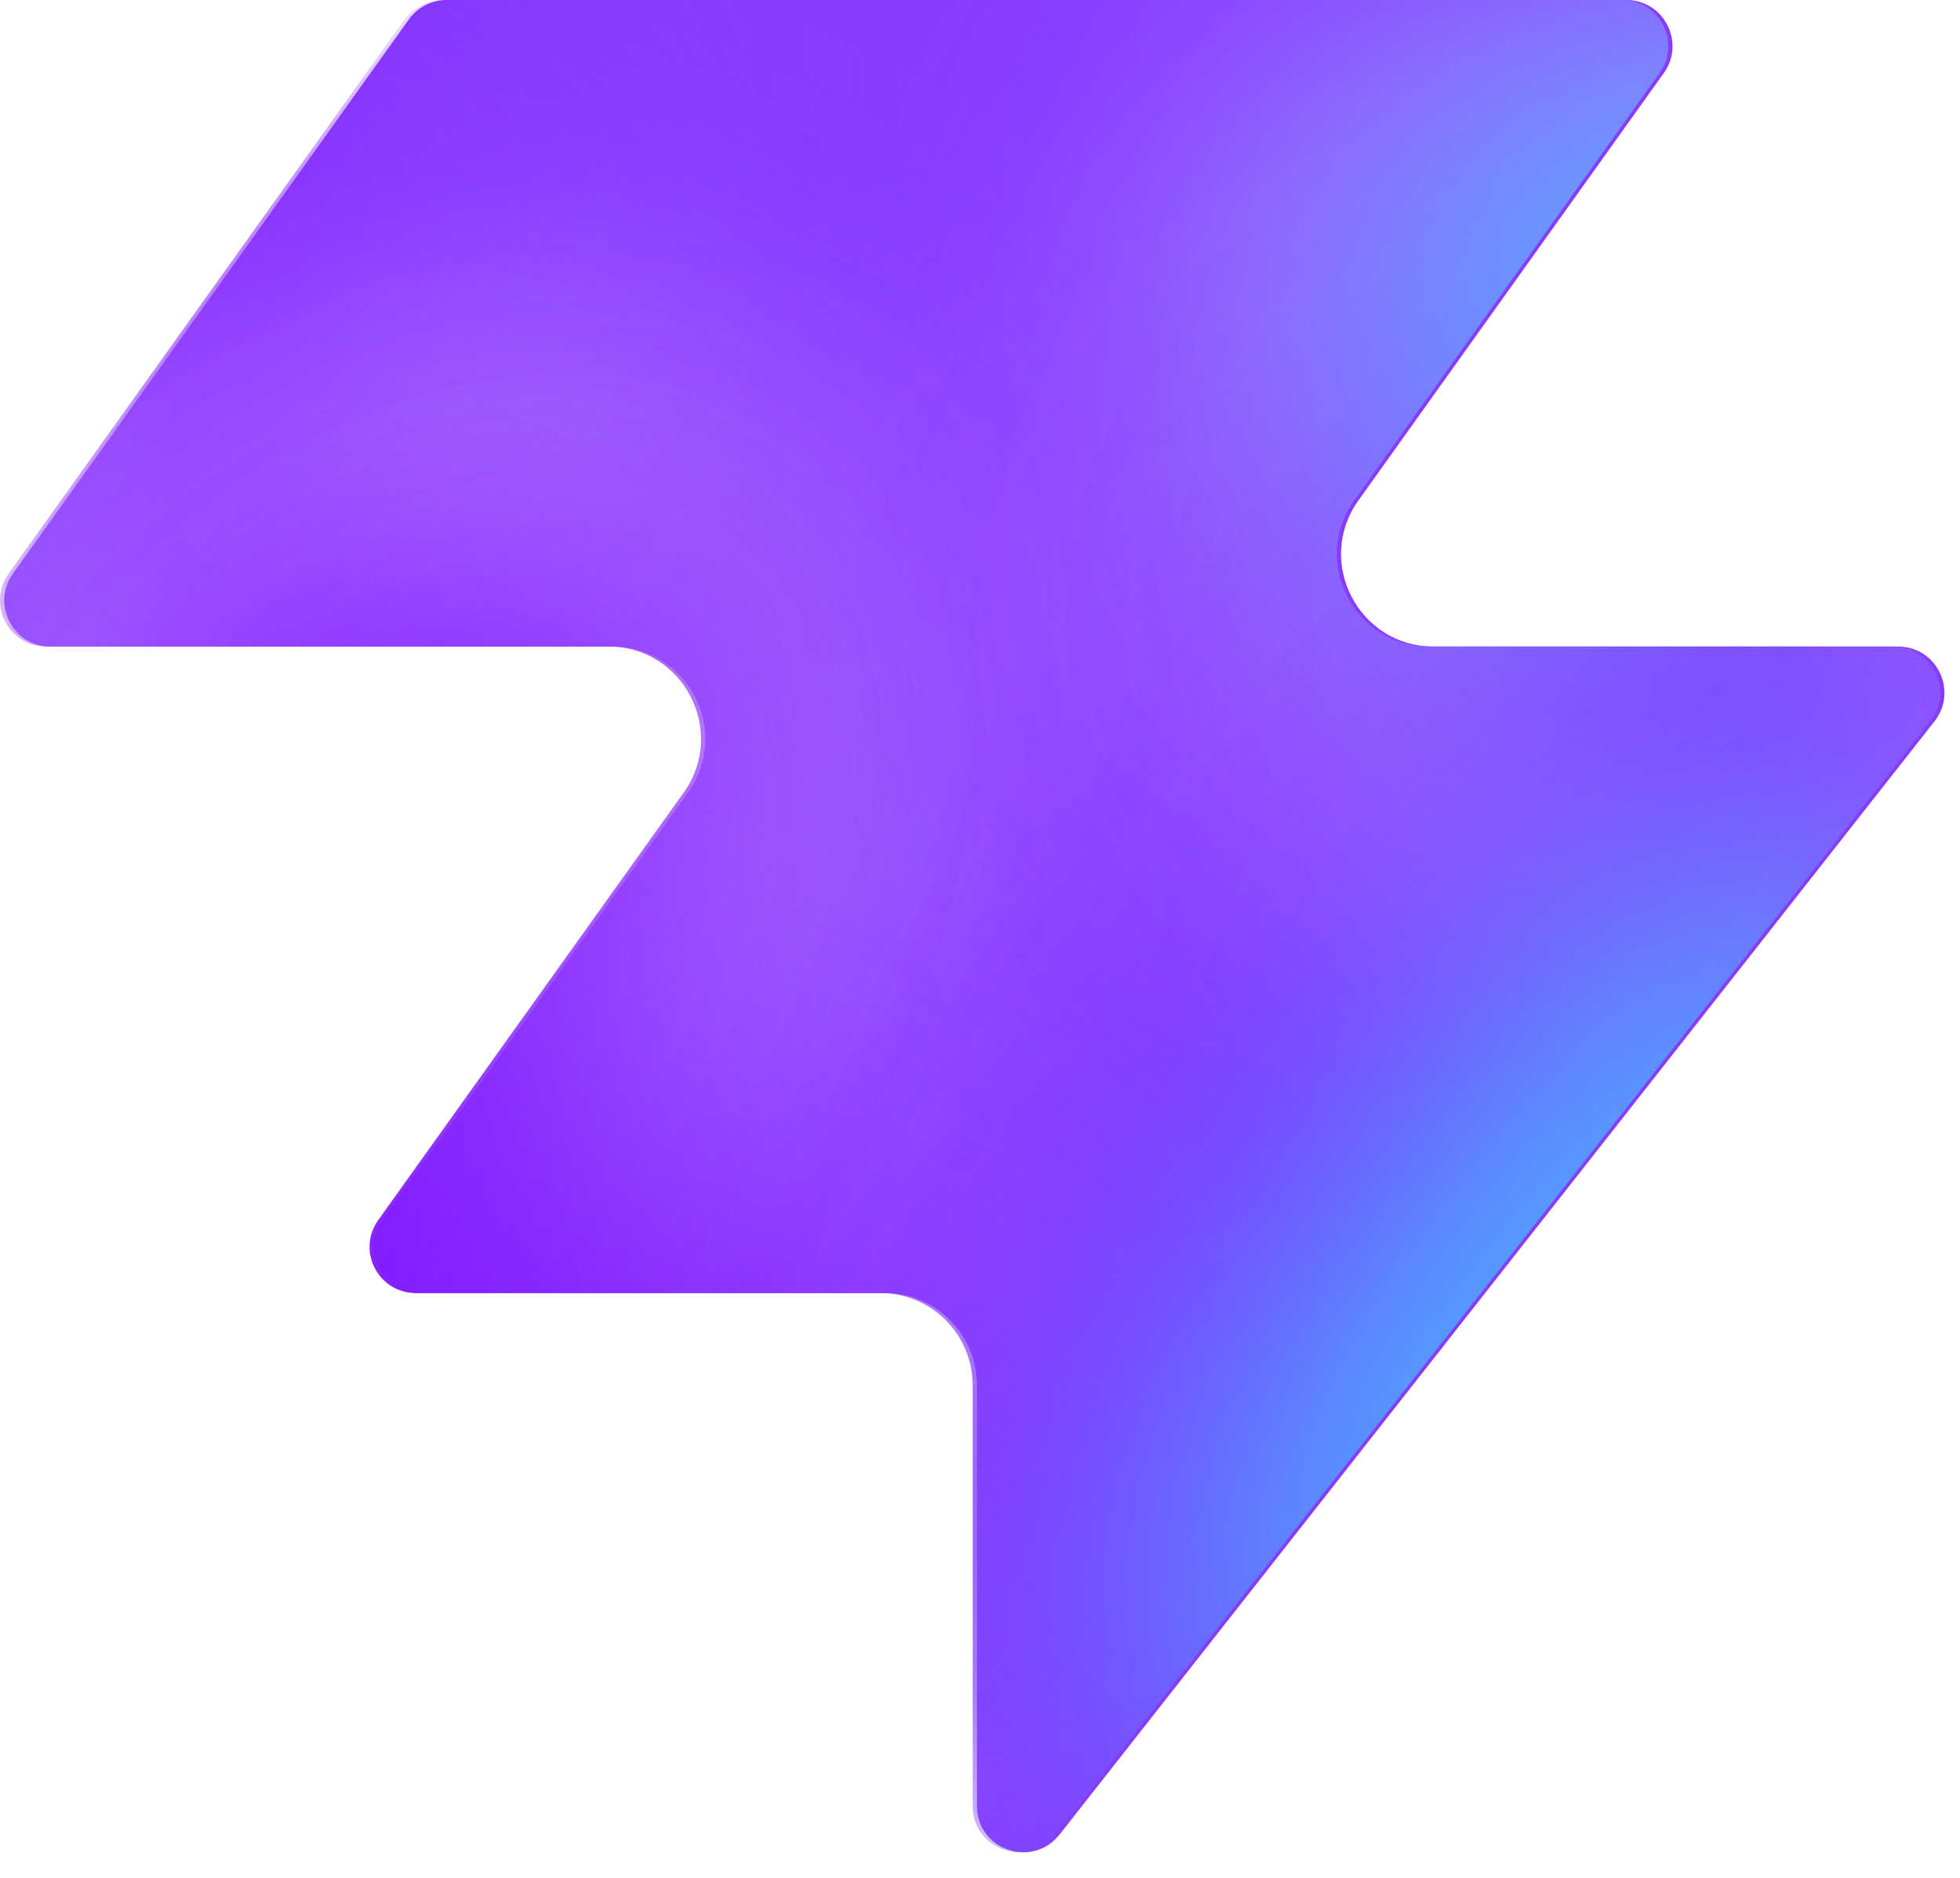
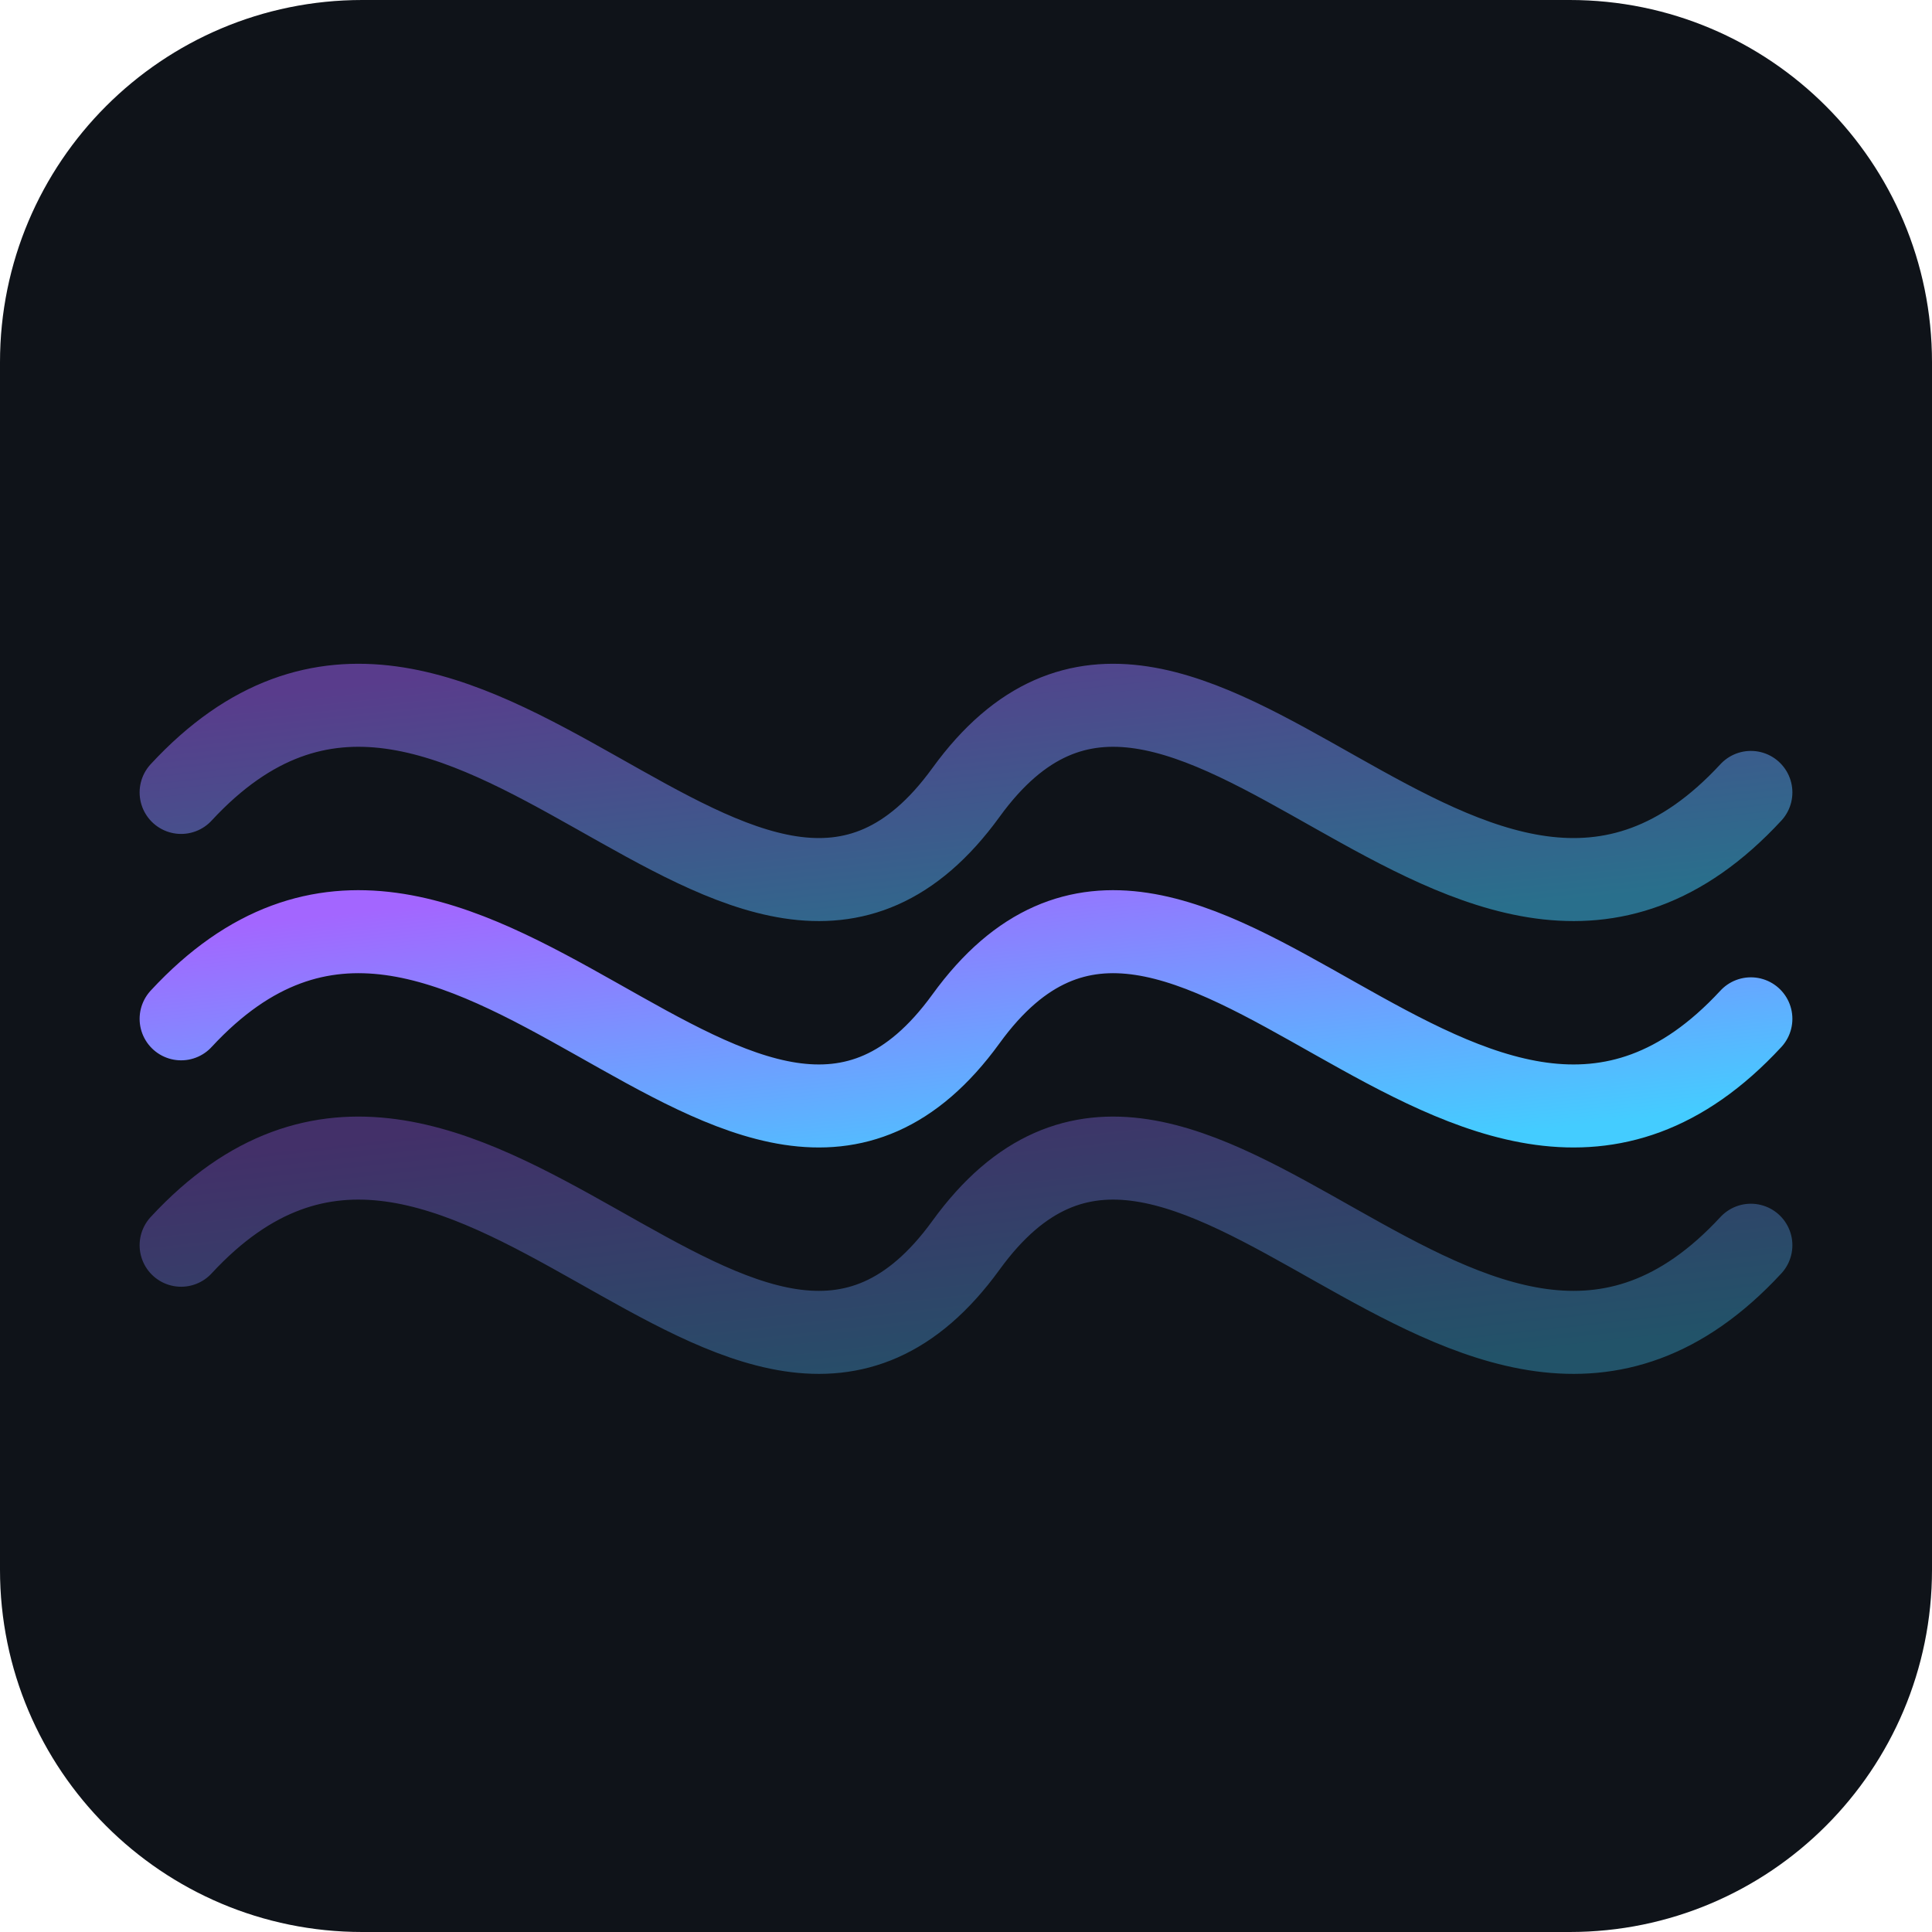
- <svg xmlns="http://www.w3.org/2000/svg" width="48" height="46" fill="none" viewBox="0 0 48 46">
-   <path fill="#863bff" d="M25.946 44.938c-.664.845-2.021.375-2.021-.698V33.937a2.26 2.26 0 0 0-2.262-2.262H10.287c-.92 0-1.456-1.04-.92-1.788l7.48-10.471c1.07-1.497 0-3.578-1.842-3.578H1.237c-.92 0-1.456-1.04-.92-1.788L10.013.474c.214-.297.556-.474.92-.474h28.894c.92 0 1.456 1.04.92 1.788l-7.48 10.471c-1.07 1.498 0 3.579 1.842 3.579h11.377c.943 0 1.473 1.088.89 1.83L25.947 44.94z" style="fill:#863bff;fill:color(display-p3 .525 .23 1);fill-opacity:1" />
-   <mask id="a" width="48" height="46" x="0" y="0" maskUnits="userSpaceOnUse" style="mask-type:alpha">
-     <path fill="#000" d="M25.842 44.938c-.664.844-2.021.375-2.021-.698V33.937a2.26 2.26 0 0 0-2.262-2.262H10.183c-.92 0-1.456-1.04-.92-1.788l7.48-10.471c1.07-1.498 0-3.579-1.842-3.579H1.133c-.92 0-1.456-1.04-.92-1.787L9.91.473c.214-.297.556-.474.92-.474h28.894c.92 0 1.456 1.04.92 1.788l-7.48 10.471c-1.07 1.498 0 3.578 1.842 3.578h11.377c.943 0 1.473 1.088.89 1.832L25.843 44.94z" style="fill:#000;fill-opacity:1" />
-   </mask>
-   <g mask="url(#a)">
-     <g filter="url(#b)">
-       <ellipse cx="5.508" cy="14.704" fill="#ede6ff" rx="5.508" ry="14.704" style="fill:#ede6ff;fill:color(display-p3 .927 .903 1);fill-opacity:1" transform="matrix(.00324 1 1 -.00324 -4.47 31.516)" />
-     </g>
-     <g filter="url(#c)">
-       <ellipse cx="10.399" cy="29.851" fill="#ede6ff" rx="10.399" ry="29.851" style="fill:#ede6ff;fill:color(display-p3 .927 .903 1);fill-opacity:1" transform="matrix(.00324 1 1 -.00324 -39.328 7.883)" />
-     </g>
-     <g filter="url(#d)">
-       <ellipse cx="5.508" cy="30.487" fill="#7e14ff" rx="5.508" ry="30.487" style="fill:#7e14ff;fill:color(display-p3 .492 .077 1);fill-opacity:1" transform="rotate(89.814 -25.913 -14.639)scale(1 -1)" />
-     </g>
-     <g filter="url(#e)">
-       <ellipse cx="5.508" cy="30.599" fill="#7e14ff" rx="5.508" ry="30.599" style="fill:#7e14ff;fill:color(display-p3 .492 .077 1);fill-opacity:1" transform="rotate(89.814 -32.644 -3.334)scale(1 -1)" />
-     </g>
-     <g filter="url(#f)">
-       <ellipse cx="5.508" cy="30.599" fill="#7e14ff" rx="5.508" ry="30.599" style="fill:#7e14ff;fill:color(display-p3 .492 .077 1);fill-opacity:1" transform="matrix(.00324 1 1 -.00324 -34.34 30.47)" />
-     </g>
-     <g filter="url(#g)">
-       <ellipse cx="14.072" cy="22.078" fill="#ede6ff" rx="14.072" ry="22.078" style="fill:#ede6ff;fill:color(display-p3 .927 .903 1);fill-opacity:1" transform="rotate(93.35 24.506 48.493)scale(-1 1)" />
-     </g>
-     <g filter="url(#h)">
-       <ellipse cx="3.47" cy="21.501" fill="#7e14ff" rx="3.47" ry="21.501" style="fill:#7e14ff;fill:color(display-p3 .492 .077 1);fill-opacity:1" transform="rotate(89.009 28.708 47.59)scale(-1 1)" />
-     </g>
-     <g filter="url(#i)">
-       <ellipse cx="3.47" cy="21.501" fill="#7e14ff" rx="3.47" ry="21.501" style="fill:#7e14ff;fill:color(display-p3 .492 .077 1);fill-opacity:1" transform="rotate(89.009 28.708 47.59)scale(-1 1)" />
-     </g>
-     <g filter="url(#j)">
-       <ellipse cx=".387" cy="8.972" fill="#7e14ff" rx="4.407" ry="29.108" style="fill:#7e14ff;fill:color(display-p3 .492 .077 1);fill-opacity:1" transform="rotate(39.51 .387 8.972)" />
-     </g>
-     <g filter="url(#k)">
-       <ellipse cx="47.523" cy="-6.092" fill="#7e14ff" rx="4.407" ry="29.108" style="fill:#7e14ff;fill:color(display-p3 .492 .077 1);fill-opacity:1" transform="rotate(37.892 47.523 -6.092)" />
-     </g>
-     <g filter="url(#l)">
-       <ellipse cx="41.412" cy="6.333" fill="#47bfff" rx="5.971" ry="9.665" style="fill:#47bfff;fill:color(display-p3 .28 .748 1);fill-opacity:1" transform="rotate(37.892 41.412 6.333)" />
-     </g>
-     <g filter="url(#m)">
-       <ellipse cx="-1.879" cy="38.332" fill="#7e14ff" rx="4.407" ry="29.108" style="fill:#7e14ff;fill:color(display-p3 .492 .077 1);fill-opacity:1" transform="rotate(37.892 -1.88 38.332)" />
-     </g>
-     <g filter="url(#n)">
-       <ellipse cx="-1.879" cy="38.332" fill="#7e14ff" rx="4.407" ry="29.108" style="fill:#7e14ff;fill:color(display-p3 .492 .077 1);fill-opacity:1" transform="rotate(37.892 -1.88 38.332)" />
-     </g>
-     <g filter="url(#o)">
-       <ellipse cx="35.651" cy="29.907" fill="#7e14ff" rx="4.407" ry="29.108" style="fill:#7e14ff;fill:color(display-p3 .492 .077 1);fill-opacity:1" transform="rotate(37.892 35.651 29.907)" />
-     </g>
-     <g filter="url(#p)">
-       <ellipse cx="38.418" cy="32.4" fill="#47bfff" rx="5.971" ry="15.297" style="fill:#47bfff;fill:color(display-p3 .28 .748 1);fill-opacity:1" transform="rotate(37.892 38.418 32.4)" />
-     </g>
-   </g>
+ <svg xmlns="http://www.w3.org/2000/svg" viewBox="0 0 512 512">
  <defs>
-     <filter id="b" width="60.045" height="41.654" x="-19.77" y="16.149" color-interpolation-filters="sRGB" filterUnits="userSpaceOnUse">
-       <feFlood flood-opacity="0" result="BackgroundImageFix" />
-       <feBlend in="SourceGraphic" in2="BackgroundImageFix" result="shape" />
-       <feGaussianBlur result="effect1_foregroundBlur_2002_17158" stdDeviation="7.659" />
-     </filter>
-     <filter id="c" width="90.34" height="51.437" x="-54.613" y="-7.533" color-interpolation-filters="sRGB" filterUnits="userSpaceOnUse">
-       <feFlood flood-opacity="0" result="BackgroundImageFix" />
-       <feBlend in="SourceGraphic" in2="BackgroundImageFix" result="shape" />
-       <feGaussianBlur result="effect1_foregroundBlur_2002_17158" stdDeviation="7.659" />
-     </filter>
-     <filter id="d" width="79.355" height="29.4" x="-49.64" y="2.03" color-interpolation-filters="sRGB" filterUnits="userSpaceOnUse">
-       <feFlood flood-opacity="0" result="BackgroundImageFix" />
-       <feBlend in="SourceGraphic" in2="BackgroundImageFix" result="shape" />
-       <feGaussianBlur result="effect1_foregroundBlur_2002_17158" stdDeviation="4.596" />
-     </filter>
-     <filter id="e" width="79.579" height="29.4" x="-45.045" y="20.029" color-interpolation-filters="sRGB" filterUnits="userSpaceOnUse">
-       <feFlood flood-opacity="0" result="BackgroundImageFix" />
-       <feBlend in="SourceGraphic" in2="BackgroundImageFix" result="shape" />
-       <feGaussianBlur result="effect1_foregroundBlur_2002_17158" stdDeviation="4.596" />
-     </filter>
-     <filter id="f" width="79.579" height="29.4" x="-43.513" y="21.178" color-interpolation-filters="sRGB" filterUnits="userSpaceOnUse">
-       <feFlood flood-opacity="0" result="BackgroundImageFix" />
-       <feBlend in="SourceGraphic" in2="BackgroundImageFix" result="shape" />
-       <feGaussianBlur result="effect1_foregroundBlur_2002_17158" stdDeviation="4.596" />
-     </filter>
-     <filter id="g" width="74.749" height="58.852" x="15.756" y="-17.901" color-interpolation-filters="sRGB" filterUnits="userSpaceOnUse">
-       <feFlood flood-opacity="0" result="BackgroundImageFix" />
-       <feBlend in="SourceGraphic" in2="BackgroundImageFix" result="shape" />
-       <feGaussianBlur result="effect1_foregroundBlur_2002_17158" stdDeviation="7.659" />
-     </filter>
-     <filter id="h" width="61.377" height="25.362" x="23.548" y="2.284" color-interpolation-filters="sRGB" filterUnits="userSpaceOnUse">
-       <feFlood flood-opacity="0" result="BackgroundImageFix" />
-       <feBlend in="SourceGraphic" in2="BackgroundImageFix" result="shape" />
-       <feGaussianBlur result="effect1_foregroundBlur_2002_17158" stdDeviation="4.596" />
-     </filter>
-     <filter id="i" width="61.377" height="25.362" x="23.548" y="2.284" color-interpolation-filters="sRGB" filterUnits="userSpaceOnUse">
-       <feFlood flood-opacity="0" result="BackgroundImageFix" />
-       <feBlend in="SourceGraphic" in2="BackgroundImageFix" result="shape" />
-       <feGaussianBlur result="effect1_foregroundBlur_2002_17158" stdDeviation="4.596" />
-     </filter>
-     <filter id="j" width="56.045" height="63.649" x="-27.636" y="-22.853" color-interpolation-filters="sRGB" filterUnits="userSpaceOnUse">
-       <feFlood flood-opacity="0" result="BackgroundImageFix" />
-       <feBlend in="SourceGraphic" in2="BackgroundImageFix" result="shape" />
-       <feGaussianBlur result="effect1_foregroundBlur_2002_17158" stdDeviation="4.596" />
-     </filter>
-     <filter id="k" width="54.814" height="64.646" x="20.116" y="-38.415" color-interpolation-filters="sRGB" filterUnits="userSpaceOnUse">
-       <feFlood flood-opacity="0" result="BackgroundImageFix" />
-       <feBlend in="SourceGraphic" in2="BackgroundImageFix" result="shape" />
-       <feGaussianBlur result="effect1_foregroundBlur_2002_17158" stdDeviation="4.596" />
-     </filter>
-     <filter id="l" width="33.541" height="35.313" x="24.641" y="-11.323" color-interpolation-filters="sRGB" filterUnits="userSpaceOnUse">
-       <feFlood flood-opacity="0" result="BackgroundImageFix" />
-       <feBlend in="SourceGraphic" in2="BackgroundImageFix" result="shape" />
-       <feGaussianBlur result="effect1_foregroundBlur_2002_17158" stdDeviation="4.596" />
-     </filter>
-     <filter id="m" width="54.814" height="64.646" x="-29.286" y="6.009" color-interpolation-filters="sRGB" filterUnits="userSpaceOnUse">
-       <feFlood flood-opacity="0" result="BackgroundImageFix" />
-       <feBlend in="SourceGraphic" in2="BackgroundImageFix" result="shape" />
-       <feGaussianBlur result="effect1_foregroundBlur_2002_17158" stdDeviation="4.596" />
-     </filter>
-     <filter id="n" width="54.814" height="64.646" x="-29.286" y="6.009" color-interpolation-filters="sRGB" filterUnits="userSpaceOnUse">
-       <feFlood flood-opacity="0" result="BackgroundImageFix" />
-       <feBlend in="SourceGraphic" in2="BackgroundImageFix" result="shape" />
-       <feGaussianBlur result="effect1_foregroundBlur_2002_17158" stdDeviation="4.596" />
-     </filter>
-     <filter id="o" width="54.814" height="64.646" x="8.244" y="-2.416" color-interpolation-filters="sRGB" filterUnits="userSpaceOnUse">
-       <feFlood flood-opacity="0" result="BackgroundImageFix" />
-       <feBlend in="SourceGraphic" in2="BackgroundImageFix" result="shape" />
-       <feGaussianBlur result="effect1_foregroundBlur_2002_17158" stdDeviation="4.596" />
-     </filter>
-     <filter id="p" width="39.409" height="43.623" x="18.713" y="10.588" color-interpolation-filters="sRGB" filterUnits="userSpaceOnUse">
-       <feFlood flood-opacity="0" result="BackgroundImageFix" />
-       <feBlend in="SourceGraphic" in2="BackgroundImageFix" result="shape" />
-       <feGaussianBlur result="effect1_foregroundBlur_2002_17158" stdDeviation="4.596" />
-     </filter>
+     <linearGradient id="g" x1="0" y1="0" x2="1" y2="1">
+       <stop offset="0%" stop-color="#a366ff" />
+       <stop offset="100%" stop-color="#44ccff" />
+     </linearGradient>
  </defs>
+   <rect width="512" height="512" rx="96" fill="#0f1319" />
+   <path fill="none" stroke="url(#g)" stroke-width="22" stroke-linecap="round" opacity="0.5" d="M 48 210 C 122 130, 198 290, 256 210 C 314 130, 390 290, 464 210" />
+   <path fill="none" stroke="url(#g)" stroke-width="22" stroke-linecap="round" d="M 48 270 C 122 190, 198 350, 256 270 C 314 190, 390 350, 464 270" />
+   <path fill="none" stroke="url(#g)" stroke-width="22" stroke-linecap="round" opacity="0.35" d="M 48 330 C 122 250, 198 410, 256 330 C 314 250, 390 410, 464 330" />
</svg>
